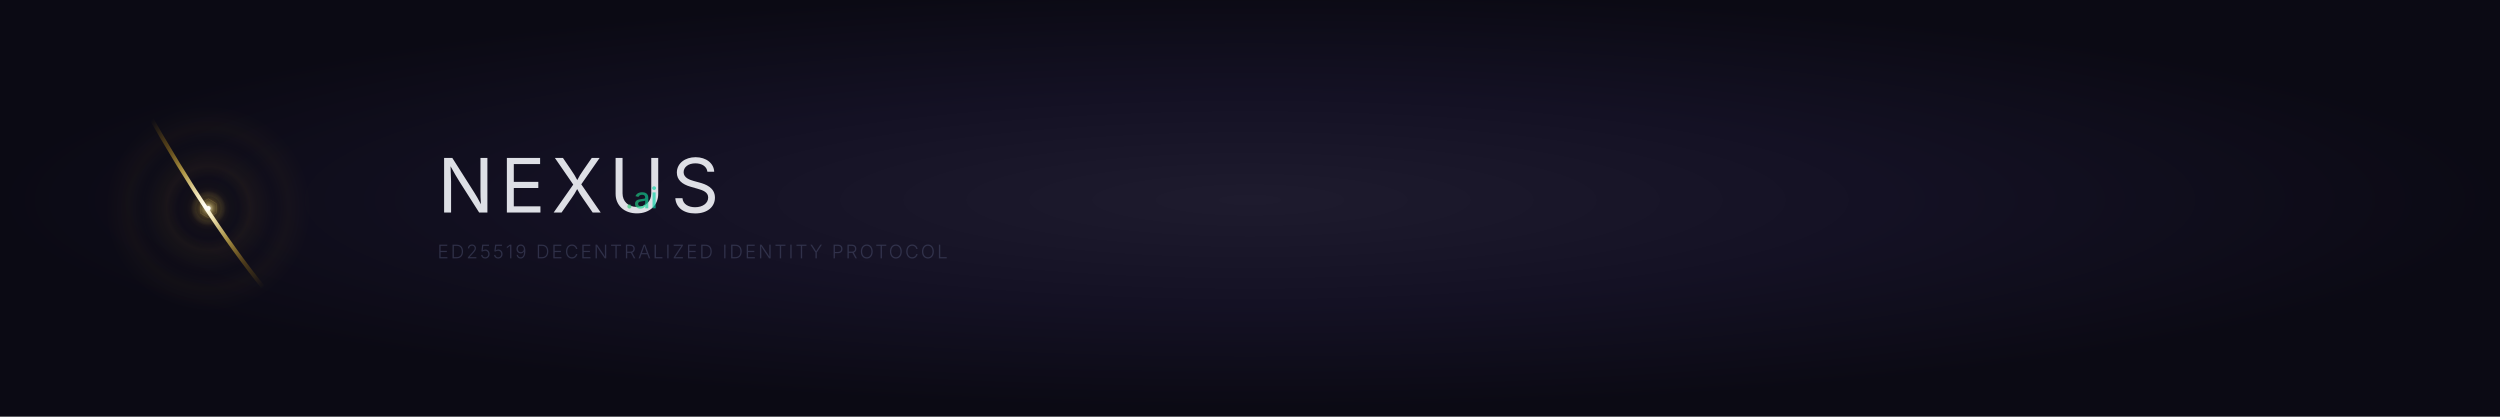
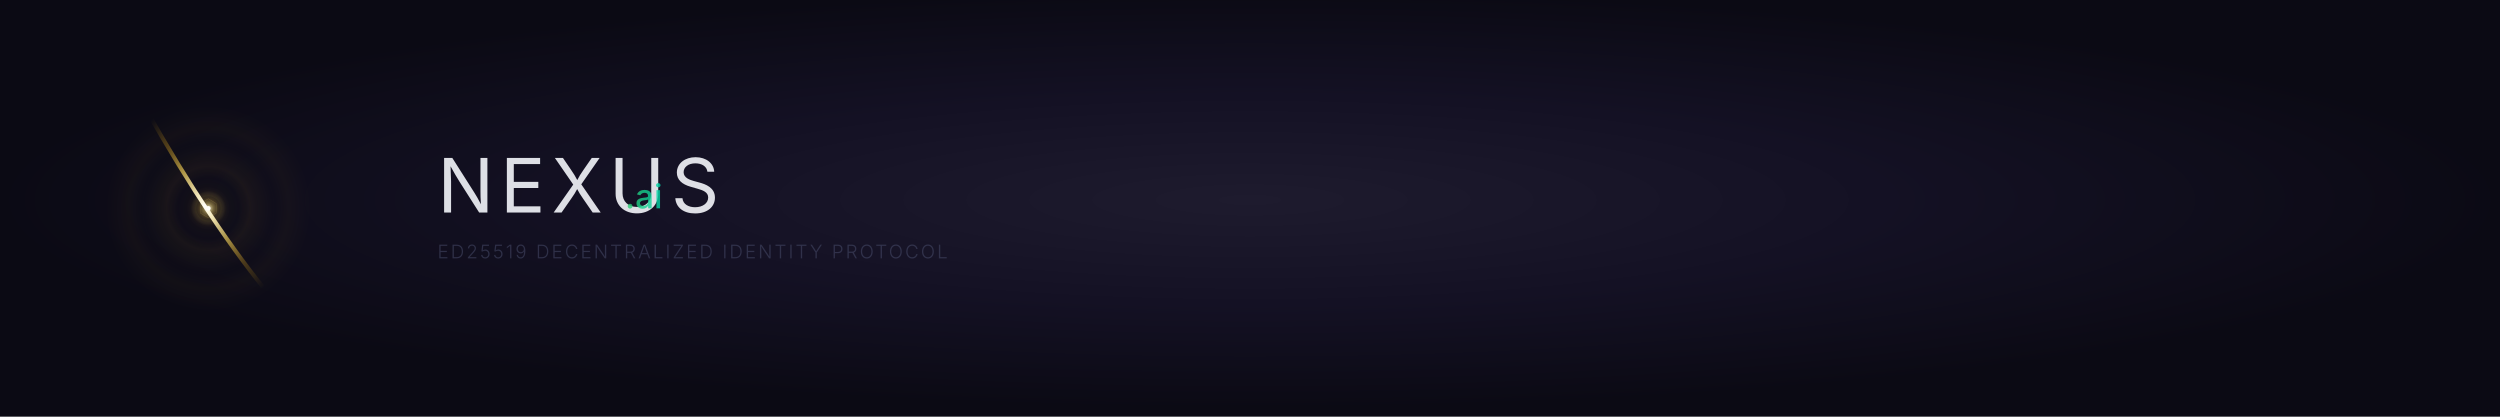
<svg xmlns="http://www.w3.org/2000/svg" width="1200" height="200" viewBox="0 0 1200 200">
  <defs>
    <radialGradient id="sky" cx="50%" cy="48%">
      <stop offset="0%" stop-color="#1E1B2E" />
      <stop offset="50%" stop-color="#141124" />
      <stop offset="100%" stop-color="#0B0A14" />
    </radialGradient>
    <radialGradient id="source" cx="50%" cy="50%">
      <stop offset="0%" stop-color="#FFFEFA" stop-opacity="1" />
      <stop offset="3%" stop-color="#FEF3C7" stop-opacity="0.95" />
      <stop offset="12%" stop-color="#F5D76E" stop-opacity="0.55" />
      <stop offset="28%" stop-color="#DAA520" stop-opacity="0.15" />
      <stop offset="52%" stop-color="#B8860B" stop-opacity="0.03" />
      <stop offset="100%" stop-color="#000" stop-opacity="0" />
    </radialGradient>
    <radialGradient id="halo1" cx="50%" cy="50%">
      <stop offset="45%" stop-color="#DAA520" stop-opacity="0" />
      <stop offset="62%" stop-color="#DAA520" stop-opacity="0.06" />
      <stop offset="78%" stop-color="#DAA520" stop-opacity="0.03" />
      <stop offset="100%" stop-color="#DAA520" stop-opacity="0" />
    </radialGradient>
    <radialGradient id="halo2" cx="50%" cy="50%">
      <stop offset="62%" stop-color="#DAA520" stop-opacity="0" />
      <stop offset="78%" stop-color="#DAA520" stop-opacity="0.03" />
      <stop offset="100%" stop-color="#DAA520" stop-opacity="0" />
    </radialGradient>
    <radialGradient id="hexHint" cx="50%" cy="50%">
      <stop offset="55%" stop-color="#F5D76E" stop-opacity="0" />
      <stop offset="72%" stop-color="#F5D76E" stop-opacity="0.08" />
      <stop offset="90%" stop-color="#F5D76E" stop-opacity="0.04" />
      <stop offset="100%" stop-color="#F5D76E" stop-opacity="0" />
    </radialGradient>
    <linearGradient id="bridge" x1="14%" y1="0%" x2="86%" y2="100%">
      <stop offset="0%" stop-color="#B8860B" stop-opacity="0" />
      <stop offset="16%" stop-color="#DAA520" stop-opacity="0.35" />
      <stop offset="30%" stop-color="#F0CF5A" stop-opacity="0.7" />
      <stop offset="44%" stop-color="#FEF3C7" stop-opacity="0.95" />
      <stop offset="50%" stop-color="#FFFEFA" stop-opacity="1" />
      <stop offset="56%" stop-color="#FEF3C7" stop-opacity="0.95" />
      <stop offset="70%" stop-color="#F0CF5A" stop-opacity="0.65" />
      <stop offset="84%" stop-color="#DAA520" stop-opacity="0.3" />
      <stop offset="100%" stop-color="#B8860B" stop-opacity="0" />
    </linearGradient>
    <linearGradient id="pillarL" x1="0%" y1="0%" x2="0%" y2="100%">
      <stop offset="0%" stop-color="#DAA520" stop-opacity="0" />
      <stop offset="32%" stop-color="#DAA520" stop-opacity="0.05" />
      <stop offset="48%" stop-color="#F0CF5A" stop-opacity="0.12" />
      <stop offset="52%" stop-color="#F0CF5A" stop-opacity="0.1" />
      <stop offset="68%" stop-color="#DAA520" stop-opacity="0.04" />
      <stop offset="100%" stop-color="#DAA520" stop-opacity="0" />
    </linearGradient>
    <linearGradient id="pillarR" x1="0%" y1="0%" x2="0%" y2="100%">
      <stop offset="0%" stop-color="#DAA520" stop-opacity="0" />
      <stop offset="30%" stop-color="#DAA520" stop-opacity="0.04" />
      <stop offset="48%" stop-color="#F0CF5A" stop-opacity="0.1" />
      <stop offset="52%" stop-color="#F0CF5A" stop-opacity="0.08" />
      <stop offset="70%" stop-color="#DAA520" stop-opacity="0.03" />
      <stop offset="100%" stop-color="#DAA520" stop-opacity="0" />
    </linearGradient>
    <linearGradient id="teal" x1="0%" y1="0%" x2="100%" y2="0%">
      <stop offset="0%" stop-color="#2ECC71" />
      <stop offset="100%" stop-color="#00D4AA" />
    </linearGradient>
  </defs>
  <rect width="1200" height="200" fill="url(#sky)" />
  <circle cx="100" cy="100" r="49.4" fill="url(#halo2)" />
  <circle cx="100" cy="100" r="32.3" fill="url(#halo1)" />
  <circle cx="100" cy="100" r="19.8" fill="url(#source)" opacity="0.85" />
  <line x1="68.8" y1="46.8" x2="68.8" y2="153.2" stroke="url(#pillarL)" stroke-width="0.9" stroke-linecap="round" />
  <line x1="131.2" y1="46.8" x2="131.2" y2="153.2" stroke="url(#pillarR)" stroke-width="0.9" stroke-linecap="round" />
  <path d="M 69.6 51.7 Q 101.9 108.7 130.4 142.9" fill="none" stroke="url(#bridge)" stroke-width="1.9" stroke-linecap="round" />
  <circle cx="100" cy="100" r="8.4" fill="url(#hexHint)" />
  <polygon points="100.0,95.4 103.8,97.7 103.8,102.3 100.0,104.6 96.2,102.3 96.2,97.7" fill="none" stroke="#F5D76E" stroke-width="0.2" opacity="0.2" />
  <circle cx="100" cy="100" r="1.1" fill="#FFFEFA" />
  <text x="210" y="102" text-anchor="start" fill="#EFF1F5" opacity="0.92" font-family="-apple-system, BlinkMacSystemFont, 'Segoe UI', sans-serif" font-weight="400" font-size="36px" letter-spacing="3">NEXUS</text>
-   <text x="300" y="100" text-anchor="start" fill="url(#teal)" opacity="0.65" font-family="-apple-system, BlinkMacSystemFont, 'Segoe UI', sans-serif" font-weight="500" font-size="14px">.ai</text>
+   <text x="300" y="100" text-anchor="start" fill="url(#teal)" opacity="0.8" font-family="-apple-system, BlinkMacSystemFont, 'Segoe UI', sans-serif" font-weight="500" font-size="16px">.ai</text>
  <text x="210" y="124" text-anchor="start" fill="#4B5070" opacity="0.5" font-family="-apple-system, BlinkMacSystemFont, 'Segoe UI', sans-serif" font-weight="300" font-size="9px" letter-spacing="1">ED25519 DECENTRALIZED IDENTITY PROTOCOL</text>
</svg>
